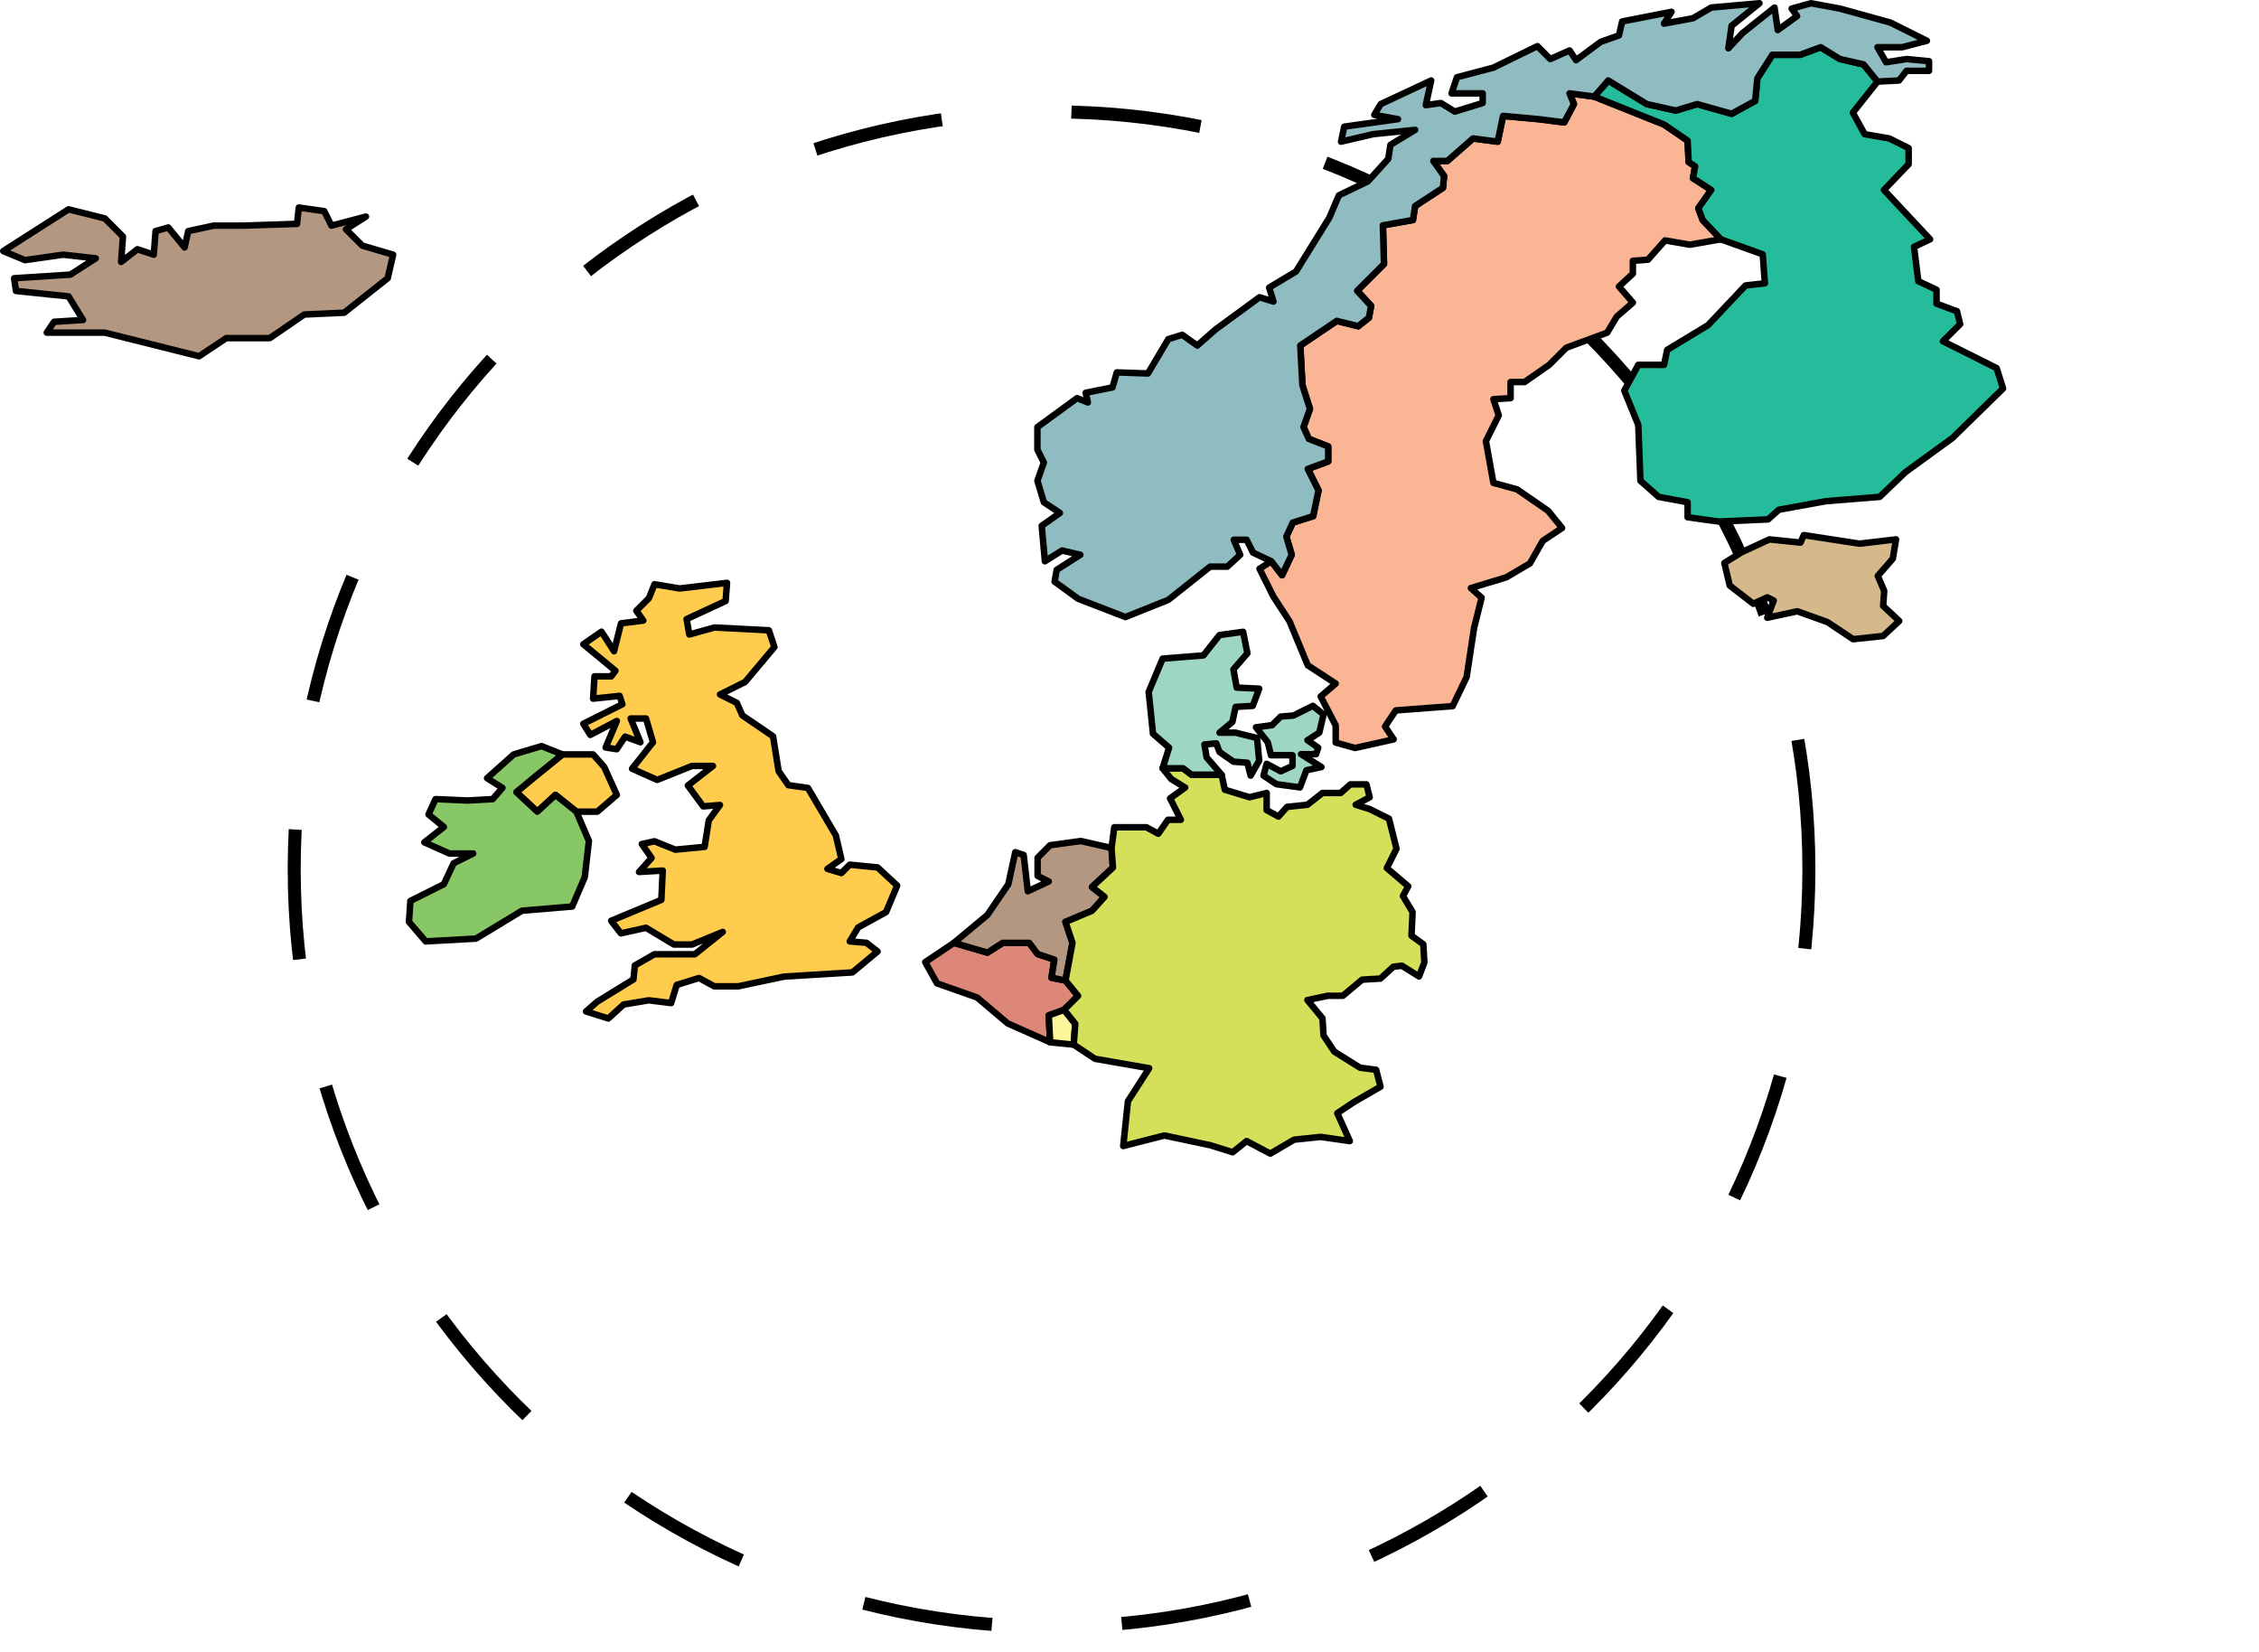
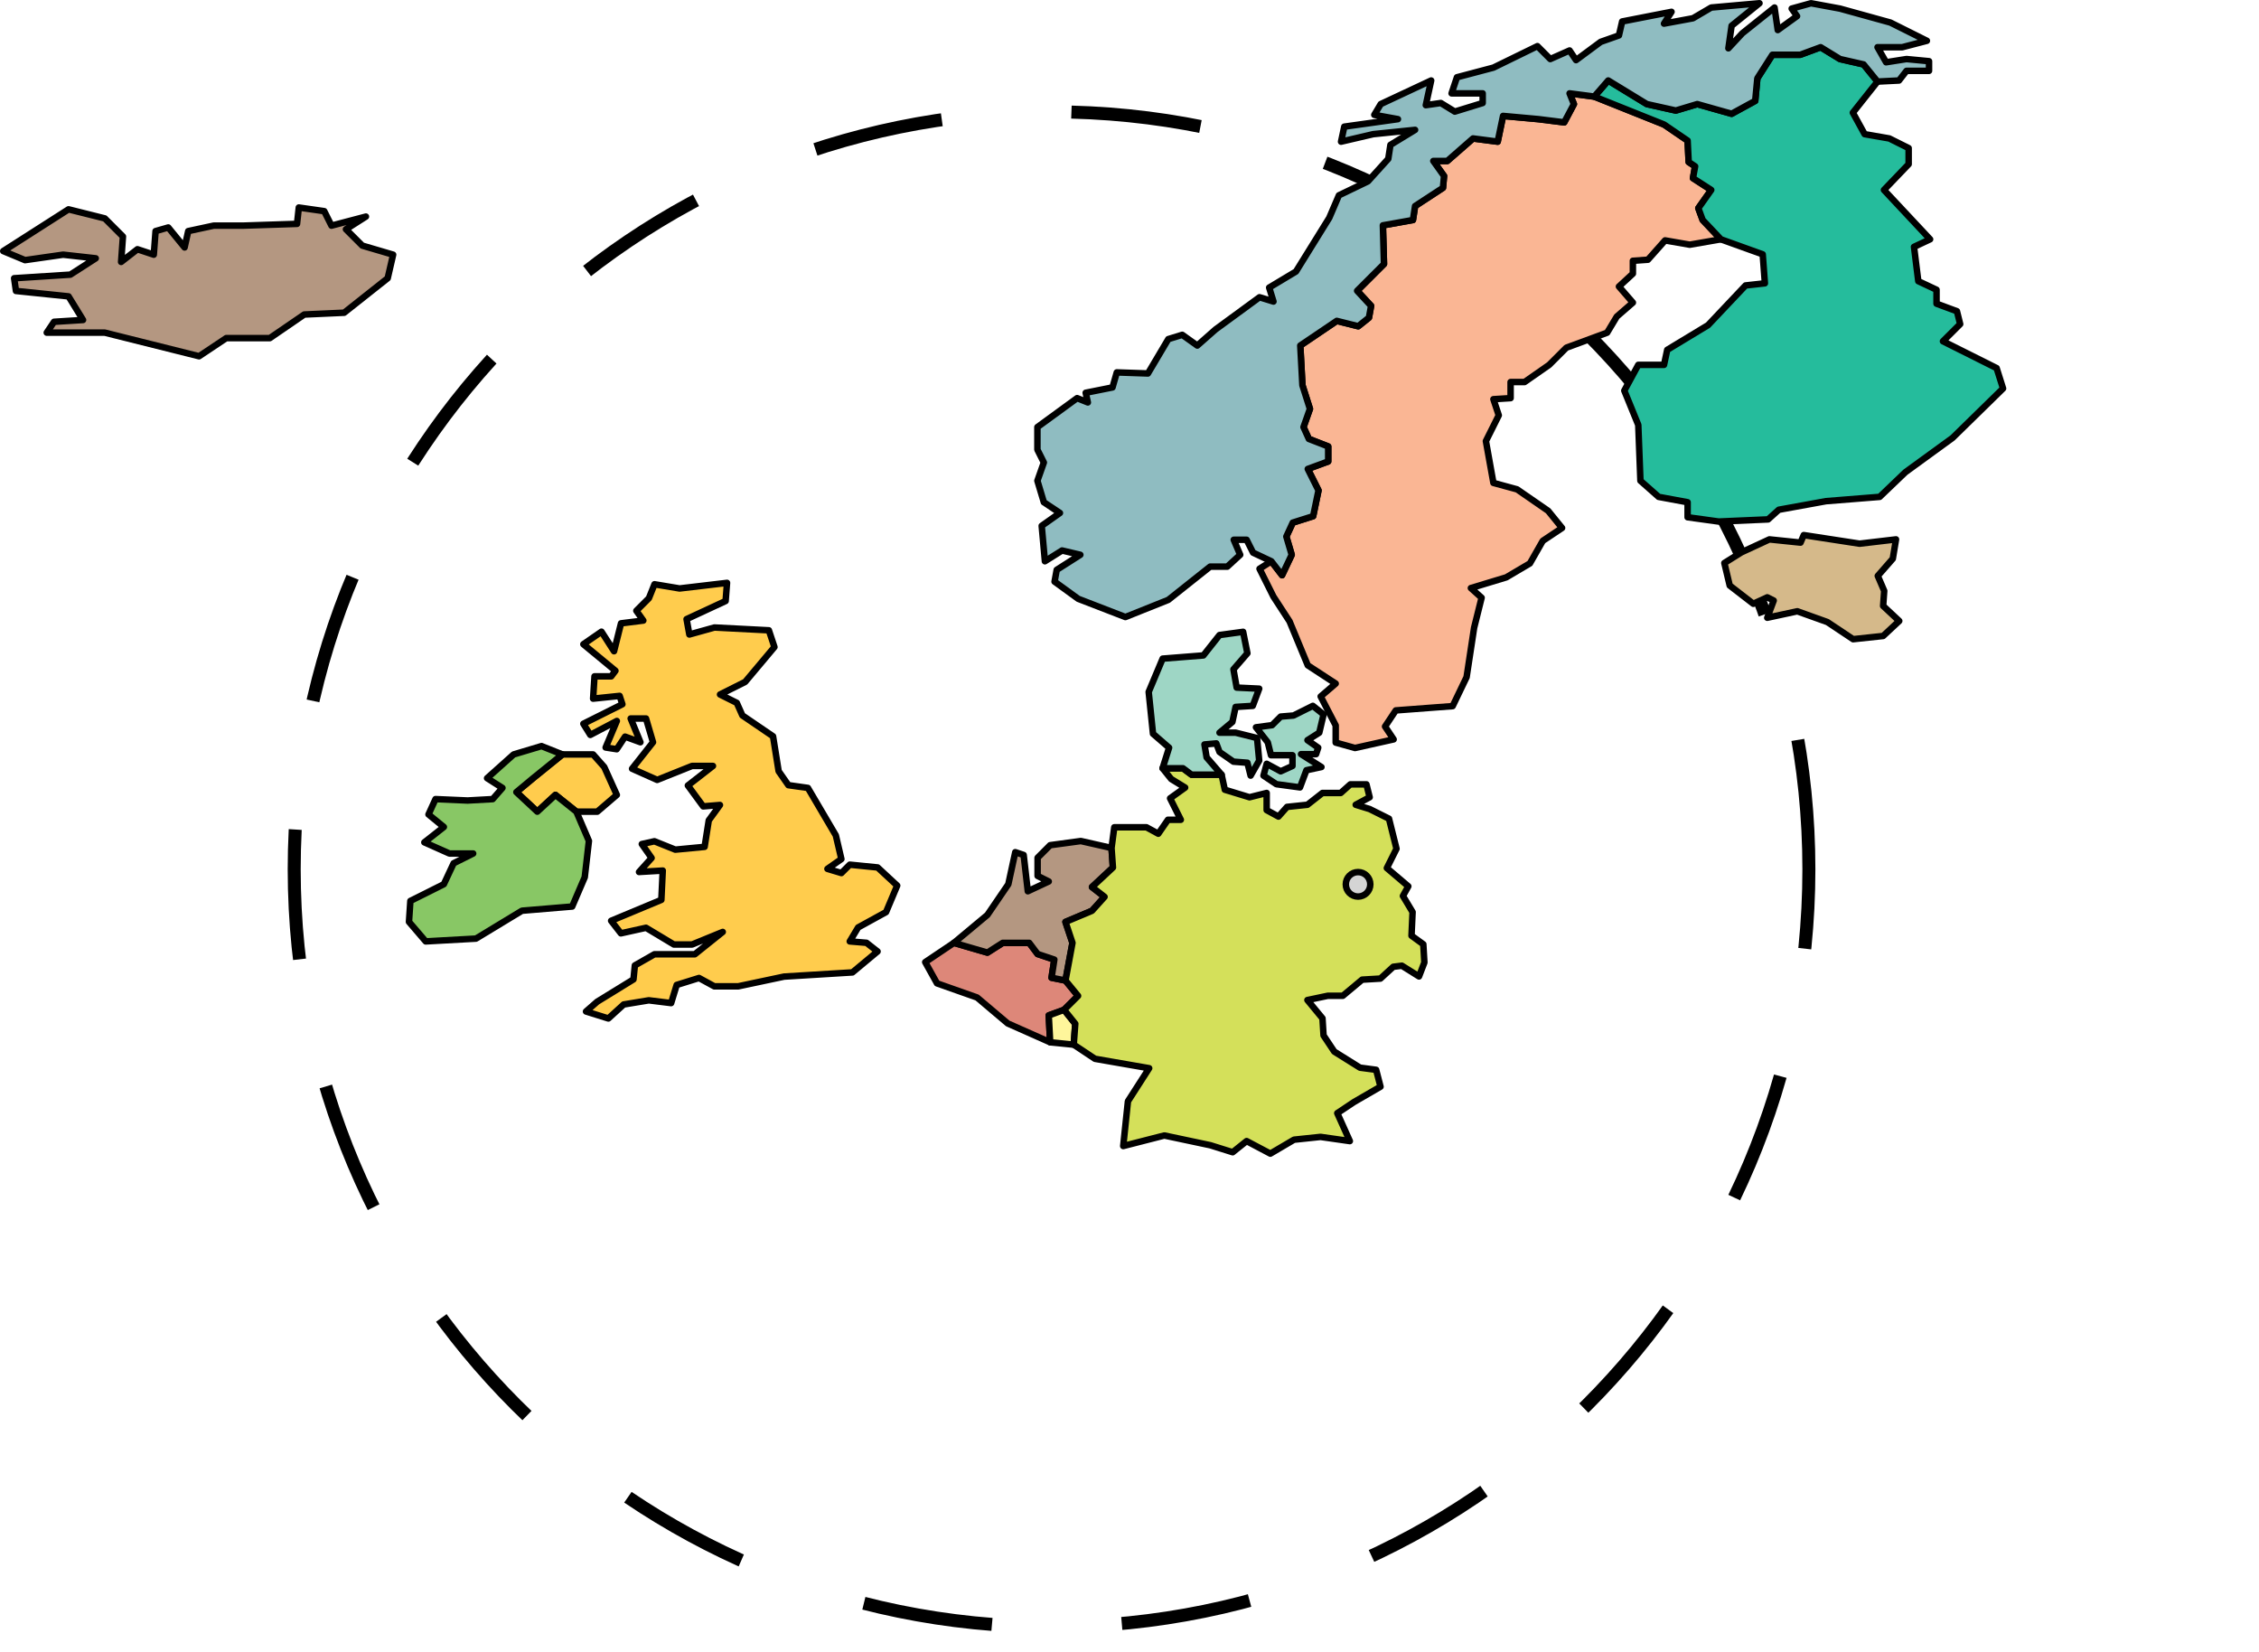
<svg xmlns="http://www.w3.org/2000/svg" width="952pt" height="696pt" viewBox="0 0 952 696" version="1.1" bounds="[[482.357,259.349],[533.61,325.757]]">
  <g id="shapes">
    <circle style="fill:none;stroke-width:0.4;stroke-linecap:butt;stroke-linejoin:round;stroke:rgb(0%,0%,0%);stroke-opacity:1;stroke-dasharray:4;stroke-miterlimit:10;" cx="292.258" cy="506.313" r="23.305" transform="matrix(13.69509,0,0,-13.69509,-3559.353,7300.289)" necklace_id="N_0" />
    <path style="fill-rule:evenodd;fill:rgb(86.7%,52.9%,47.5%);fill-opacity:1;stroke-width:0.2;stroke-linecap:butt;stroke-linejoin:round;stroke:rgb(0%,0%,0%);stroke-opacity:1;stroke-miterlimit:10;" d="M 288.371 503.456 L 289.254 504.049 L 290.284 503.749 L 290.756 504.049 L 291.571 504.049 L 291.829 503.706 L 292.344 503.534 L 292.258 502.976 L 292.687 502.89 L 293.074 502.418 L 292.644 501.989 L 292.172 501.817 L 292.216 500.99 L 290.91 501.57 L 289.967 502.368 L 288.734 502.803 Z M 288.371 503.456 " transform="matrix(13.69509,0,0,-13.69509,-3559.353,7300.289)" region_id="BEL" necklace_id="N_0" />
    <path style="fill-rule:evenodd;fill:rgb(99.6%,96.5%,60.8%);fill-opacity:1;stroke-width:0.2;stroke-linecap:butt;stroke-linejoin:round;stroke:rgb(0%,0%,0%);stroke-opacity:1;stroke-miterlimit:10;" d="M 292.644 501.989 L 292.988 501.56 L 292.941 500.917 L 292.216 500.99 L 292.172 501.817 Z M 292.644 501.989 " transform="matrix(13.69509,0,0,-13.69509,-3559.353,7300.289)" region_id="LUX" necklace_id="N_0" />
    <path style="fill-rule:evenodd;fill:rgb(70.6%,59.2%,50.6%);fill-opacity:1;stroke-width:0.2;stroke-linecap:butt;stroke-linejoin:round;stroke:rgb(0%,0%,0%);stroke-opacity:1;stroke-miterlimit:10;" d="M 289.254 504.049 L 290.284 504.908 L 290.928 505.852 L 291.142 506.839 L 291.4 506.753 L 291.528 505.637 L 292.172 505.938 L 291.829 506.109 L 291.829 506.667 L 292.215 507.054 L 293.159 507.182 L 294.104 506.968 L 294.147 506.367 L 293.503 505.766 L 293.889 505.465 L 293.503 505.036 L 292.687 504.693 L 292.902 504.049 L 292.687 502.89 L 292.258 502.976 L 292.344 503.534 L 291.829 503.706 L 291.571 504.049 L 290.756 504.049 L 290.284 503.749 Z M 289.254 504.049 " transform="matrix(13.69509,0,0,-13.69509,-3559.353,7300.289)" region_id="NLD" necklace_id="N_0" />
    <path style="fill-rule:evenodd;fill:rgb(100%,80%,30.2%);fill-opacity:1;stroke-width:0.2;stroke-linecap:butt;stroke-linejoin:round;stroke:rgb(0%,0%,0%);stroke-opacity:1;stroke-miterlimit:10;" d="M 286.904 503.784 L 286.131 503.14 L 284.028 503.011 L 282.612 502.711 L 281.882 502.711 L 281.41 502.968 L 280.723 502.754 L 280.552 502.196 L 279.865 502.281 L 279.092 502.153 L 278.62 501.723 L 277.933 501.938 L 278.277 502.239 L 279.393 502.925 L 279.436 503.355 L 280.037 503.698 L 281.281 503.698 L 282.14 504.385 L 281.195 503.998 L 280.637 503.998 L 279.779 504.513 L 279.006 504.342 L 278.706 504.728 L 280.251 505.372 L 280.294 506.273 L 279.564 506.23 L 279.951 506.66 L 279.65 507.089 L 280.037 507.175 L 280.68 506.917 L 281.582 507.003 L 281.71 507.818 L 282.054 508.291 L 281.539 508.248 L 281.067 508.891 L 281.839 509.492 L 281.195 509.492 L 280.122 509.063 L 279.35 509.407 L 279.994 510.222 L 279.779 510.952 L 279.307 510.952 L 279.607 510.222 L 279.135 510.394 L 278.878 510.007 L 278.537 510.06 L 278.881 510.876 L 278.065 510.447 L 277.851 510.79 L 279.052 511.391 L 278.967 511.648 L 278.151 511.563 L 278.194 512.249 L 278.709 512.249 L 278.838 512.421 L 277.851 513.237 L 278.409 513.623 L 278.795 513.022 L 279.01 513.88 L 279.696 513.966 L 279.482 514.267 L 279.868 514.653 L 280.04 515.082 L 280.812 514.953 L 282.272 515.125 L 282.229 514.567 L 281.027 514.009 L 281.113 513.537 L 281.885 513.752 L 283.559 513.666 L 283.731 513.151 L 282.83 512.078 L 282.057 511.691 L 282.572 511.434 L 282.744 511.047 L 283.688 510.404 L 283.86 509.331 L 284.16 508.901 L 284.761 508.816 L 285.62 507.356 L 285.791 506.627 L 285.362 506.326 L 285.791 506.197 L 286.049 506.455 L 286.907 506.369 L 287.508 505.811 L 287.165 504.995 L 286.306 504.523 L 286.049 504.094 L 286.564 504.051 Z M 286.904 503.784 " transform="matrix(13.69509,0,0,-13.69509,-3559.353,7300.289)" region_id="GBR" necklace_id="N_0" />
    <path style="fill-rule:evenodd;fill:rgb(100%,80%,30.2%);fill-opacity:1;stroke-width:0.2;stroke-linecap:butt;stroke-linejoin:round;stroke:rgb(0%,0%,0%);stroke-opacity:1;stroke-miterlimit:10;" d="M 277.207 509.846 L 276.305 509.116 L 275.79 508.687 L 276.434 508.086 L 276.992 508.601 L 277.636 508.086 L 278.28 508.086 L 278.881 508.601 L 278.494 509.459 L 278.151 509.846 Z M 277.207 509.846 " transform="matrix(13.69509,0,0,-13.69509,-3559.353,7300.289)" region_id="GBR" necklace_id="N_0" />
    <path style="fill-rule:evenodd;fill:rgb(53.3%,78%,39.6%);fill-opacity:1;stroke-width:0.2;stroke-linecap:butt;stroke-linejoin:round;stroke:rgb(0%,0%,0%);stroke-opacity:1;stroke-miterlimit:10;" d="M 277.636 508.086 L 278.022 507.185 L 277.894 506.069 L 277.507 505.167 L 275.962 505.038 L 274.546 504.18 L 273 504.094 L 272.485 504.695 L 272.528 505.339 L 273.558 505.854 L 273.859 506.498 L 274.46 506.798 L 273.73 506.798 L 272.958 507.142 L 273.558 507.614 L 273.086 508 L 273.301 508.472 L 274.288 508.429 L 275.061 508.472 L 275.361 508.816 L 274.889 509.116 L 275.705 509.846 L 276.563 510.103 L 277.207 509.846 L 276.305 509.116 L 275.79 508.687 L 276.434 508.086 L 276.992 508.601 Z M 277.636 508.086 " transform="matrix(13.69509,0,0,-13.69509,-3559.353,7300.289)" region_id="IRL" necklace_id="N_0" />
    <path style="fill-rule:evenodd;fill:rgb(70.6%,59.2%,50.6%);fill-opacity:1;stroke-width:0.2;stroke-linecap:butt;stroke-linejoin:round;stroke:rgb(0%,0%,0%);stroke-opacity:1;stroke-miterlimit:10;" d="M 271.83 524.498 L 270.49 523.437 L 269.263 523.382 L 268.203 522.656 L 266.863 522.656 L 266.026 522.098 L 263.125 522.824 L 261.339 522.824 L 261.563 523.158 L 262.455 523.214 L 262.009 523.94 L 260.391 524.107 L 260.335 524.498 L 262.065 524.609 L 262.846 525.111 L 261.842 525.223 L 260.67 525.055 L 260 525.334 L 262.009 526.618 L 263.125 526.339 L 263.683 525.781 L 263.627 525 L 264.129 525.39 L 264.632 525.223 L 264.687 525.948 L 265.078 526.06 L 265.58 525.446 L 265.692 525.948 L 266.473 526.116 L 267.366 526.116 L 269.04 526.171 L 269.095 526.674 L 269.877 526.562 L 270.1 526.116 L 271.16 526.395 L 270.546 526.004 L 271.048 525.502 L 271.997 525.223 Z M 271.83 524.498 " transform="matrix(13.69509,0,0,-13.69509,-3559.353,7300.289)" region_id="ISL" necklace_id="N_0" />
    <path style="fill-rule:evenodd;fill:rgb(83.1%,87.8%,35.3%);fill-opacity:1;stroke-width:0.2;stroke-linecap:butt;stroke-linejoin:round;stroke:rgb(0%,0%,0%);stroke-opacity:1;stroke-miterlimit:10;" d="M 294.104 506.968 L 294.189 507.605 L 295.18 507.605 L 295.543 507.407 L 295.84 507.836 L 296.236 507.836 L 295.906 508.496 L 296.369 508.827 L 295.939 509.091 L 295.675 509.421 L 296.302 509.421 L 296.567 509.223 L 297.491 509.223 L 297.59 508.761 L 298.35 508.529 L 298.878 508.661 L 298.878 508.133 L 299.241 507.935 L 299.505 508.232 L 300.132 508.298 L 300.595 508.661 L 301.156 508.661 L 301.453 508.926 L 301.948 508.926 L 302.047 508.529 L 301.618 508.298 L 302.047 508.166 L 302.642 507.869 L 302.873 506.945 L 302.576 506.35 L 303.236 505.789 L 303.071 505.492 L 303.368 504.997 L 303.335 504.27 L 303.698 504.006 L 303.731 503.445 L 303.566 503.016 L 303.038 503.346 L 302.774 503.313 L 302.378 502.95 L 301.816 502.917 L 301.222 502.421 L 300.76 502.421 L 300.132 502.289 L 300.595 501.728 L 300.628 501.2 L 300.958 500.704 L 301.75 500.209 L 302.246 500.143 L 302.381 499.624 L 301.566 499.152 L 301.051 498.809 L 301.437 497.95 L 300.536 498.079 L 299.72 497.993 L 298.991 497.564 L 298.261 497.95 L 297.832 497.607 L 297.145 497.822 L 295.729 498.122 L 294.464 497.798 L 294.609 499.176 L 295.262 500.192 L 293.594 500.482 L 292.941 500.917 L 292.988 501.56 L 292.644 501.989 L 293.074 502.418 L 292.687 502.89 L 292.902 504.049 L 292.687 504.693 L 293.503 505.036 L 293.889 505.465 L 293.503 505.766 L 294.147 506.367 Z M 294.104 506.968 " transform="matrix(13.69509,0,0,-13.69509,-3559.353,7300.289)" region_id="DEU" necklace_id="N_0" />
-     <path style="fill-rule:evenodd;fill:rgb(83.1%,83.1%,83.1%);fill-opacity:1;stroke-width:0.2;stroke-linecap:butt;stroke-linejoin:round;stroke:rgb(0%,0%,0%);stroke-opacity:1;stroke-miterlimit:10;" d="M 301.69 505.85 Z " transform="matrix(13.69509,0,0,-13.69509,-3559.353,7300.289)" region_id="BER" necklace_id="N_0" />
+     <circle style="fill-rule:evenodd;fill:rgb(83.1%,83.1%,83.1%);fill-opacity:1;stroke-width:0.2;stroke-linecap:butt;stroke-linejoin:round;stroke:rgb(0%,0%,0%);stroke-opacity:1;stroke-miterlimit:10;" cx="301.69" cy="505.85" r="0.377" transform="matrix(13.69509,0,0,-13.69509,-3559.353,7300.289)" region_id="BER" necklace_id="N_0" />
    <path style="fill-rule:evenodd;fill:rgb(62%,83.9%,77.3%);fill-opacity:1;stroke-width:0.2;stroke-linecap:butt;stroke-linejoin:round;stroke:rgb(0%,0%,0%);stroke-opacity:1;stroke-miterlimit:10;" d="M 295.675 509.421 L 295.875 510.054 L 295.38 510.483 L 295.247 511.77 L 295.677 512.794 L 296.931 512.893 L 297.427 513.52 L 298.153 513.619 L 298.285 512.959 L 297.856 512.464 L 297.955 511.903 L 298.648 511.87 L 298.45 511.341 L 297.922 511.308 L 297.823 510.846 L 297.427 510.516 L 297.922 510.516 L 298.582 510.351 L 298.648 509.657 L 298.384 509.195 L 298.285 509.591 L 297.856 509.624 L 297.427 509.922 L 297.328 510.186 L 296.964 510.153 L 297.03 509.756 L 297.491 509.223 L 296.567 509.223 L 296.302 509.421 Z M 295.675 509.421 " transform="matrix(13.69509,0,0,-13.69509,-3559.353,7300.289)" region_id="DNK" necklace_id="N_0" />
    <path style="fill-rule:evenodd;fill:rgb(62%,83.9%,77.3%);fill-opacity:1;stroke-width:0.2;stroke-linecap:butt;stroke-linejoin:round;stroke:rgb(0%,0%,0%);stroke-opacity:1;stroke-miterlimit:10;" d="M 300.299 511.341 L 300.629 511.077 L 300.497 510.516 L 300.134 510.285 L 300.464 510.054 L 300.398 509.855 L 299.936 509.855 L 300.563 509.459 L 300.101 509.36 L 299.903 508.832 L 299.176 508.931 L 298.78 509.195 L 298.879 509.558 L 299.309 509.327 L 299.672 509.492 L 299.672 509.822 L 299.011 509.822 L 298.912 510.219 L 298.549 510.681 L 299.044 510.747 L 299.309 511.011 L 299.705 511.044 Z M 300.299 511.341 " transform="matrix(13.69509,0,0,-13.69509,-3559.353,7300.289)" region_id="DNK" necklace_id="N_0" />
    <path style="fill-rule:evenodd;fill:rgb(83.5%,72.5%,54.1%);fill-opacity:1;stroke-width:0.2;stroke-linecap:butt;stroke-linejoin:round;stroke:rgb(0%,0%,0%);stroke-opacity:1;stroke-miterlimit:10;" d="M 317.848 513.491 L 318.343 513.953 L 317.848 514.416 L 317.881 514.878 L 317.683 515.34 L 318.145 515.868 L 318.244 516.463 L 317.122 516.331 L 315.405 516.595 L 315.306 516.364 L 314.348 516.463 L 313.49 516.066 L 312.962 515.736 L 313.127 515.043 L 313.853 514.482 L 314.282 514.68 L 314.48 514.581 L 314.282 514.052 L 315.207 514.251 L 316.131 513.92 L 316.924 513.392 Z M 317.848 513.491 " transform="matrix(13.69509,0,0,-13.69509,-3559.353,7300.289)" region_id="EST" necklace_id="N_0" />
    <path style="fill-rule:evenodd;fill:rgb(98%,71.4%,58%);fill-opacity:1;stroke-width:0.2;stroke-linecap:butt;stroke-linejoin:round;stroke:rgb(0%,0%,0%);stroke-opacity:1;stroke-miterlimit:10;" d="M 301.002 510.211 L 301.596 510.045 L 302.785 510.31 L 302.521 510.706 L 302.851 511.201 L 304.601 511.333 L 305.03 512.225 L 305.261 513.743 L 305.492 514.668 L 305.162 514.965 L 306.251 515.295 L 306.978 515.724 L 307.374 516.418 L 307.968 516.814 L 307.539 517.342 L 306.582 518.003 L 305.855 518.201 L 305.624 519.488 L 306.02 520.281 L 305.855 520.776 L 306.384 520.809 L 306.384 521.304 L 306.813 521.304 L 307.572 521.833 L 308.1 522.361 L 309.355 522.823 L 309.652 523.318 L 310.147 523.748 L 309.718 524.243 L 310.147 524.639 L 310.147 525.035 L 310.61 525.068 L 311.138 525.662 L 311.897 525.53 L 312.855 525.696 L 312.294 526.29 L 312.161 526.653 L 312.558 527.214 L 311.996 527.577 L 312.062 527.941 L 311.864 528.073 L 311.831 528.733 L 311.105 529.228 L 308.959 530.087 L 308.199 530.186 L 308.332 529.856 L 308.034 529.294 L 307.242 529.393 L 306.152 529.492 L 305.987 528.7 L 305.228 528.799 L 304.436 528.106 L 304.006 528.106 L 304.336 527.644 L 304.303 527.28 L 303.445 526.719 L 303.379 526.29 L 302.454 526.125 L 302.488 524.936 L 301.662 524.111 L 302.091 523.648 L 302.025 523.285 L 301.695 523.021 L 301.035 523.186 L 299.912 522.427 L 299.978 521.205 L 300.209 520.479 L 300.011 519.918 L 300.176 519.554 L 300.771 519.323 L 300.771 518.861 L 300.143 518.63 L 300.473 517.97 L 300.308 517.177 L 299.681 516.979 L 299.483 516.55 L 299.648 515.989 L 299.351 515.361 L 299.021 515.79 L 298.658 515.559 L 299.087 514.701 L 299.582 513.941 L 300.143 512.588 L 301.002 512.027 L 300.54 511.63 L 301.002 510.739 Z M 301.002 510.211 " transform="matrix(13.69509,0,0,-13.69509,-3559.353,7300.289)" region_id="SWE" necklace_id="N_0" />
    <path style="fill-rule:evenodd;fill:rgb(14.5%,73.7%,61.2%);fill-opacity:1;stroke-width:0.2;stroke-linecap:butt;stroke-linejoin:round;stroke:rgb(0%,0%,0%);stroke-opacity:1;stroke-miterlimit:10;" d="M 312.855 525.696 L 314.142 525.233 L 314.209 524.342 L 313.614 524.276 L 312.459 523.054 L 311.204 522.295 L 311.105 521.833 L 310.313 521.833 L 309.883 521.04 L 310.313 519.984 L 310.379 518.267 L 310.94 517.771 L 311.831 517.606 L 311.831 517.144 L 312.789 517.012 L 314.308 517.078 L 314.638 517.375 L 316.09 517.639 L 317.741 517.771 L 318.534 518.531 L 319.986 519.587 L 321.538 521.106 L 321.34 521.733 L 319.689 522.559 L 320.218 523.087 L 320.119 523.483 L 319.491 523.715 L 319.491 524.144 L 318.93 524.408 L 318.798 525.464 L 319.293 525.696 L 317.873 527.214 L 318.633 528.007 L 318.633 528.502 L 318.038 528.799 L 317.279 528.931 L 316.916 529.592 L 317.675 530.549 L 317.246 531.077 L 316.52 531.242 L 315.925 531.606 L 315.298 531.374 L 314.44 531.374 L 313.977 530.648 L 313.911 529.955 L 313.185 529.558 L 312.128 529.856 L 311.468 529.658 L 310.577 529.856 L 309.388 530.582 L 308.959 530.087 L 311.105 529.228 L 311.831 528.733 L 311.864 528.073 L 312.062 527.941 L 311.996 527.577 L 312.558 527.214 L 312.161 526.653 L 312.294 526.29 Z M 312.855 525.696 " transform="matrix(13.69509,0,0,-13.69509,-3559.353,7300.289)" region_id="FIN" necklace_id="N_0" />
    <path style="fill-rule:evenodd;fill:rgb(56.1%,73.7%,75.7%);fill-opacity:1;stroke-width:0.2;stroke-linecap:butt;stroke-linejoin:round;stroke:rgb(0%,0%,0%);stroke-opacity:1;stroke-miterlimit:10;" d="M 299.021 515.79 L 298.459 516.055 L 298.261 516.451 L 297.865 516.451 L 298.063 515.989 L 297.667 515.625 L 297.139 515.625 L 295.851 514.602 L 294.53 514.074 L 293.078 514.635 L 292.351 515.163 L 292.417 515.526 L 293.144 515.989 L 292.582 516.121 L 292.054 515.79 L 291.955 516.88 L 292.516 517.276 L 292.021 517.606 L 291.823 518.267 L 292.021 518.828 L 291.823 519.224 L 291.823 519.918 L 293.045 520.809 L 293.375 520.677 L 293.309 520.974 L 294.134 521.139 L 294.266 521.601 L 295.224 521.568 L 295.851 522.625 L 296.28 522.757 L 296.743 522.427 L 297.304 522.922 L 298.658 523.913 L 299.087 523.781 L 298.955 524.21 L 299.78 524.705 L 300.804 526.356 L 301.101 527.049 L 301.992 527.478 L 302.62 528.172 L 302.686 528.601 L 303.445 529.063 L 302.157 528.931 L 301.167 528.7 L 301.266 529.162 L 302.917 529.393 L 302.19 529.525 L 302.388 529.856 L 303.94 530.582 L 303.775 529.823 L 304.237 529.889 L 304.667 529.625 L 305.525 529.889 L 305.525 530.186 L 304.568 530.186 L 304.733 530.681 L 305.855 530.978 L 307.209 531.639 L 307.605 531.242 L 308.199 531.506 L 308.398 531.209 L 309.157 531.771 L 309.718 531.969 L 309.817 532.398 L 311.336 532.695 L 311.105 532.332 L 311.996 532.497 L 312.558 532.827 L 314.043 532.959 L 313.185 532.266 L 313.086 531.573 L 313.515 532.035 L 314.506 532.827 L 314.605 532.134 L 315.199 532.563 L 315.034 532.794 L 315.628 532.959 L 316.52 532.794 L 318.071 532.365 L 319.194 531.804 L 318.435 531.606 L 317.675 531.606 L 317.939 531.143 L 318.567 531.242 L 319.26 531.176 L 319.26 530.879 L 318.567 530.879 L 318.336 530.582 L 317.675 530.549 L 317.246 531.077 L 316.52 531.242 L 315.925 531.606 L 315.298 531.374 L 314.44 531.374 L 313.977 530.648 L 313.911 529.955 L 313.185 529.558 L 312.128 529.856 L 311.468 529.658 L 310.577 529.856 L 309.388 530.582 L 308.959 530.087 L 308.199 530.186 L 308.332 529.856 L 308.034 529.294 L 307.242 529.393 L 306.152 529.492 L 305.987 528.7 L 305.228 528.799 L 304.436 528.106 L 304.006 528.106 L 304.336 527.644 L 304.303 527.28 L 303.445 526.719 L 303.379 526.29 L 302.454 526.125 L 302.488 524.936 L 301.662 524.111 L 302.091 523.648 L 302.025 523.285 L 301.695 523.021 L 301.035 523.186 L 299.912 522.427 L 299.978 521.205 L 300.209 520.479 L 300.011 519.918 L 300.176 519.554 L 300.771 519.323 L 300.771 518.861 L 300.143 518.63 L 300.473 517.97 L 300.308 517.177 L 299.681 516.979 L 299.483 516.55 L 299.648 515.989 L 299.351 515.361 Z M 299.021 515.79 " transform="matrix(13.69509,0,0,-13.69509,-3559.353,7300.289)" region_id="NOR" necklace_id="N_0" />
  </g>
</svg>
